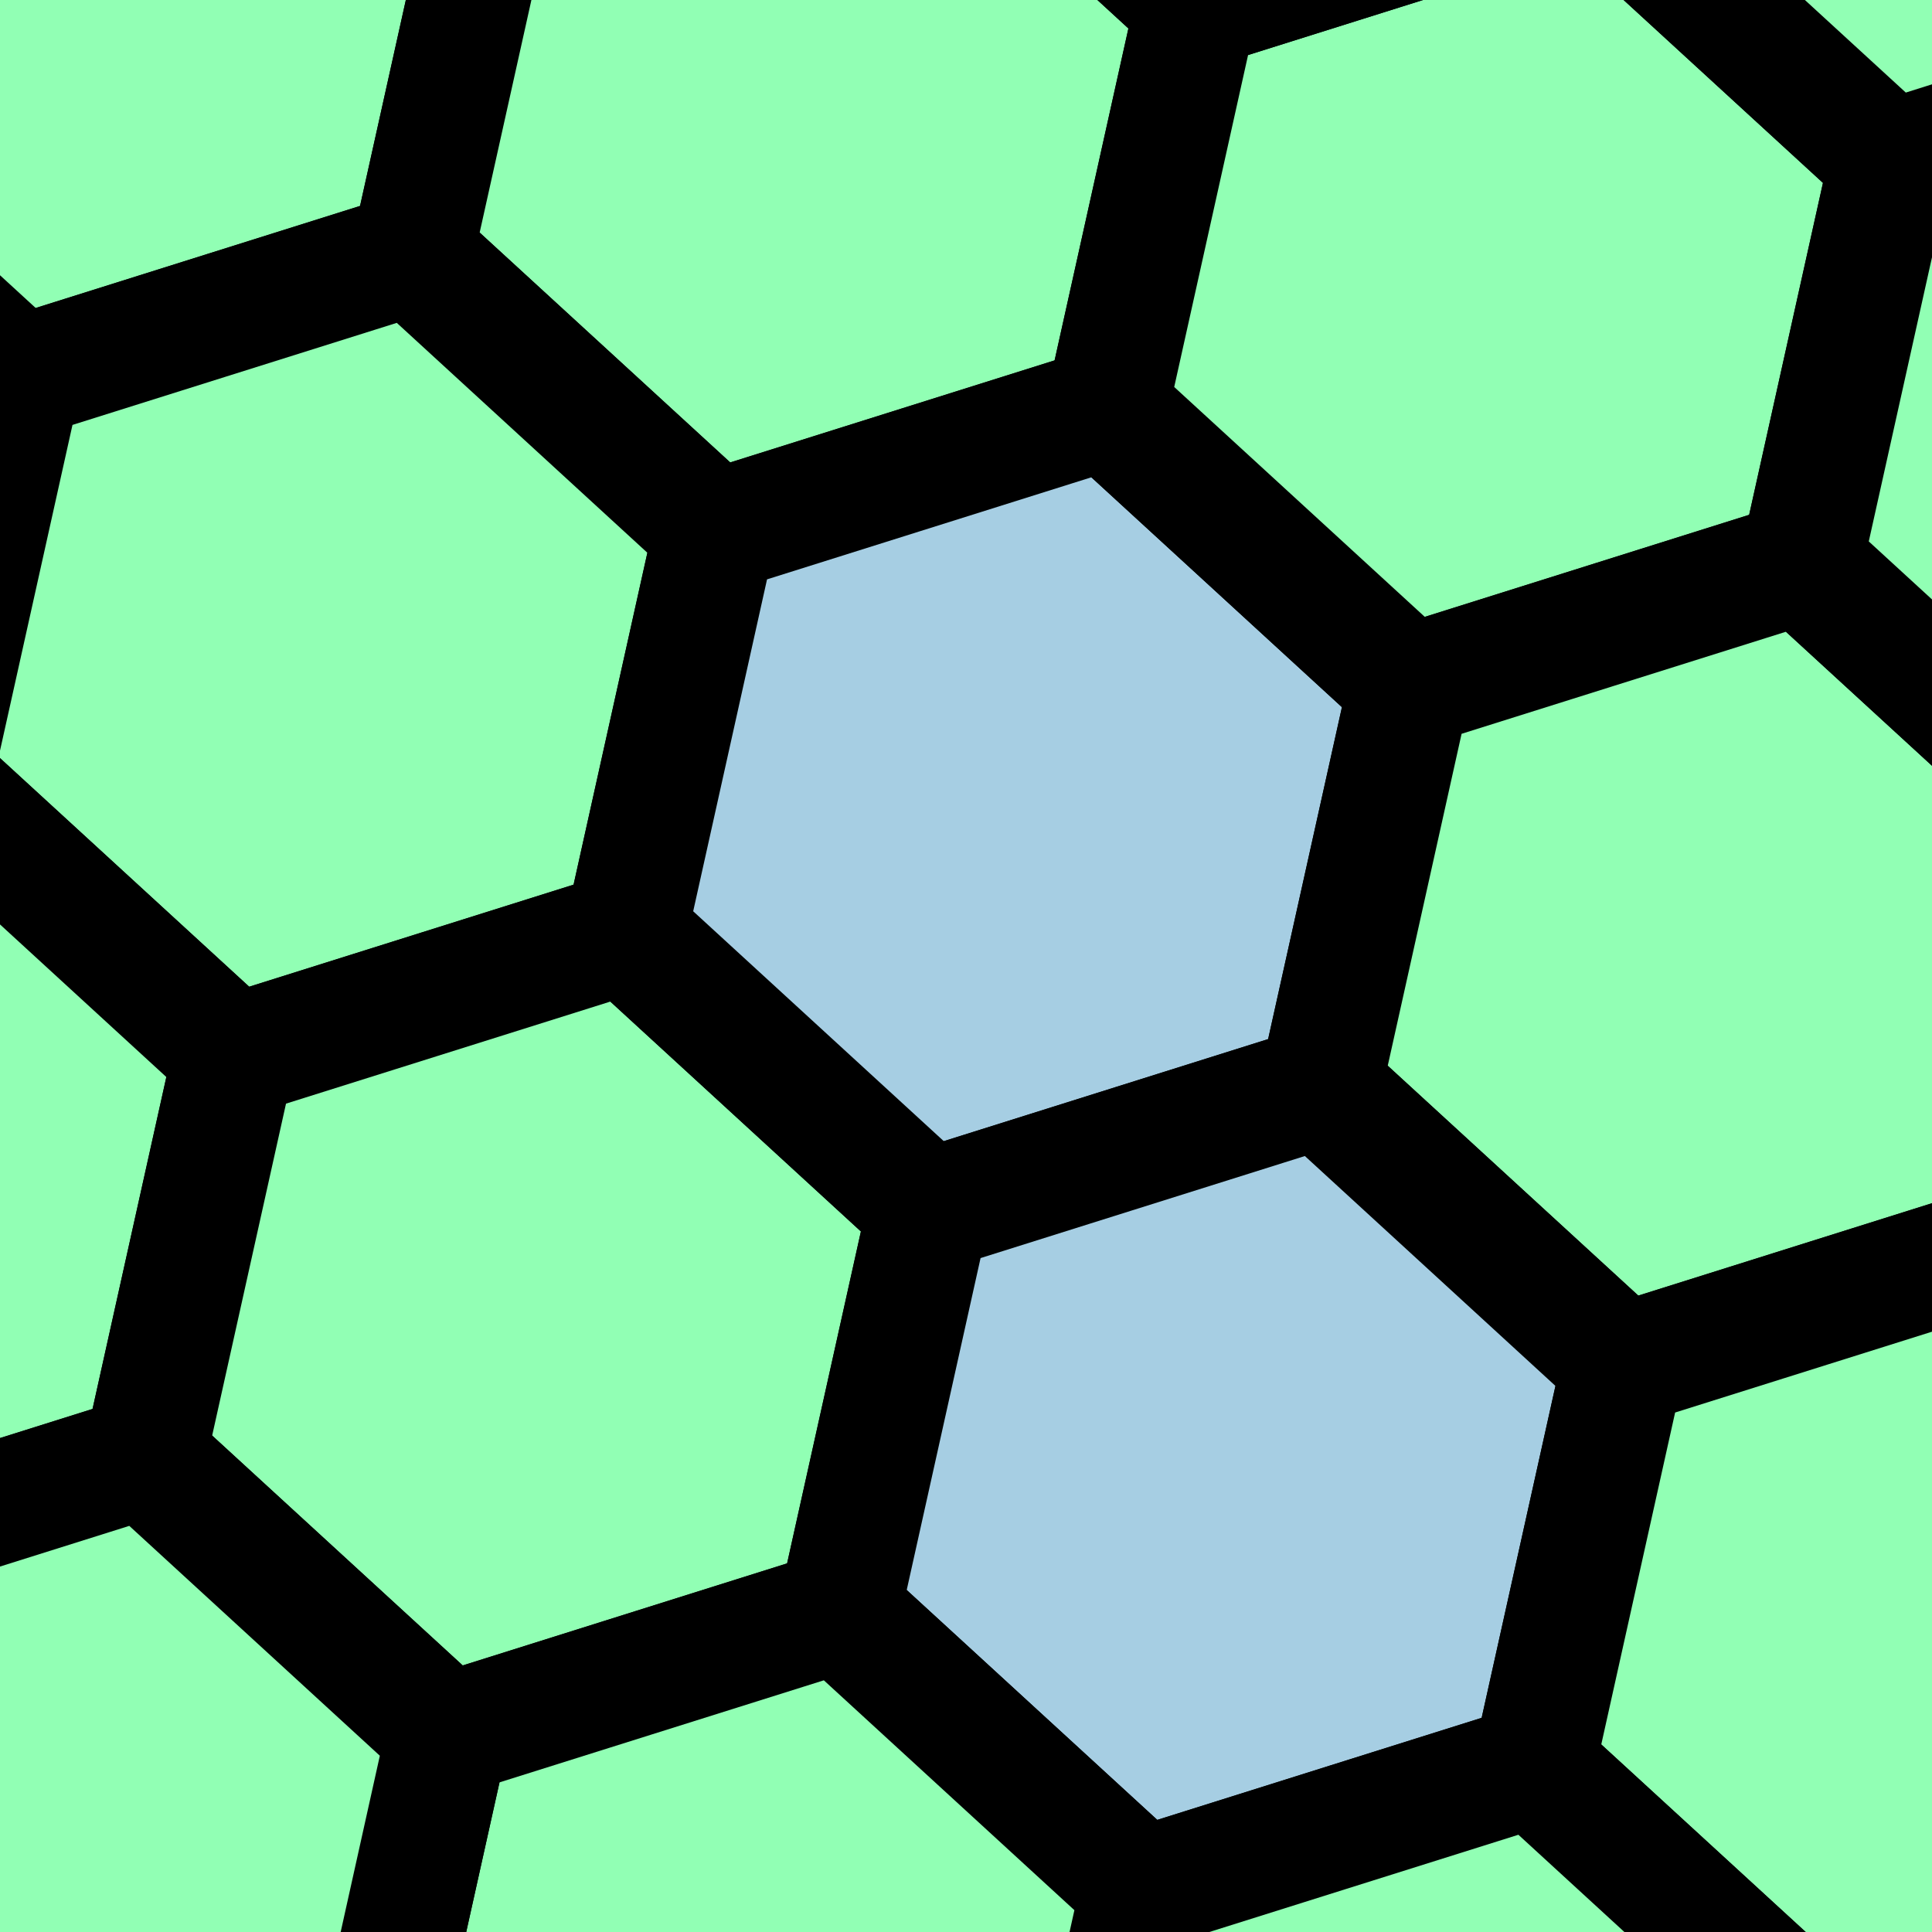
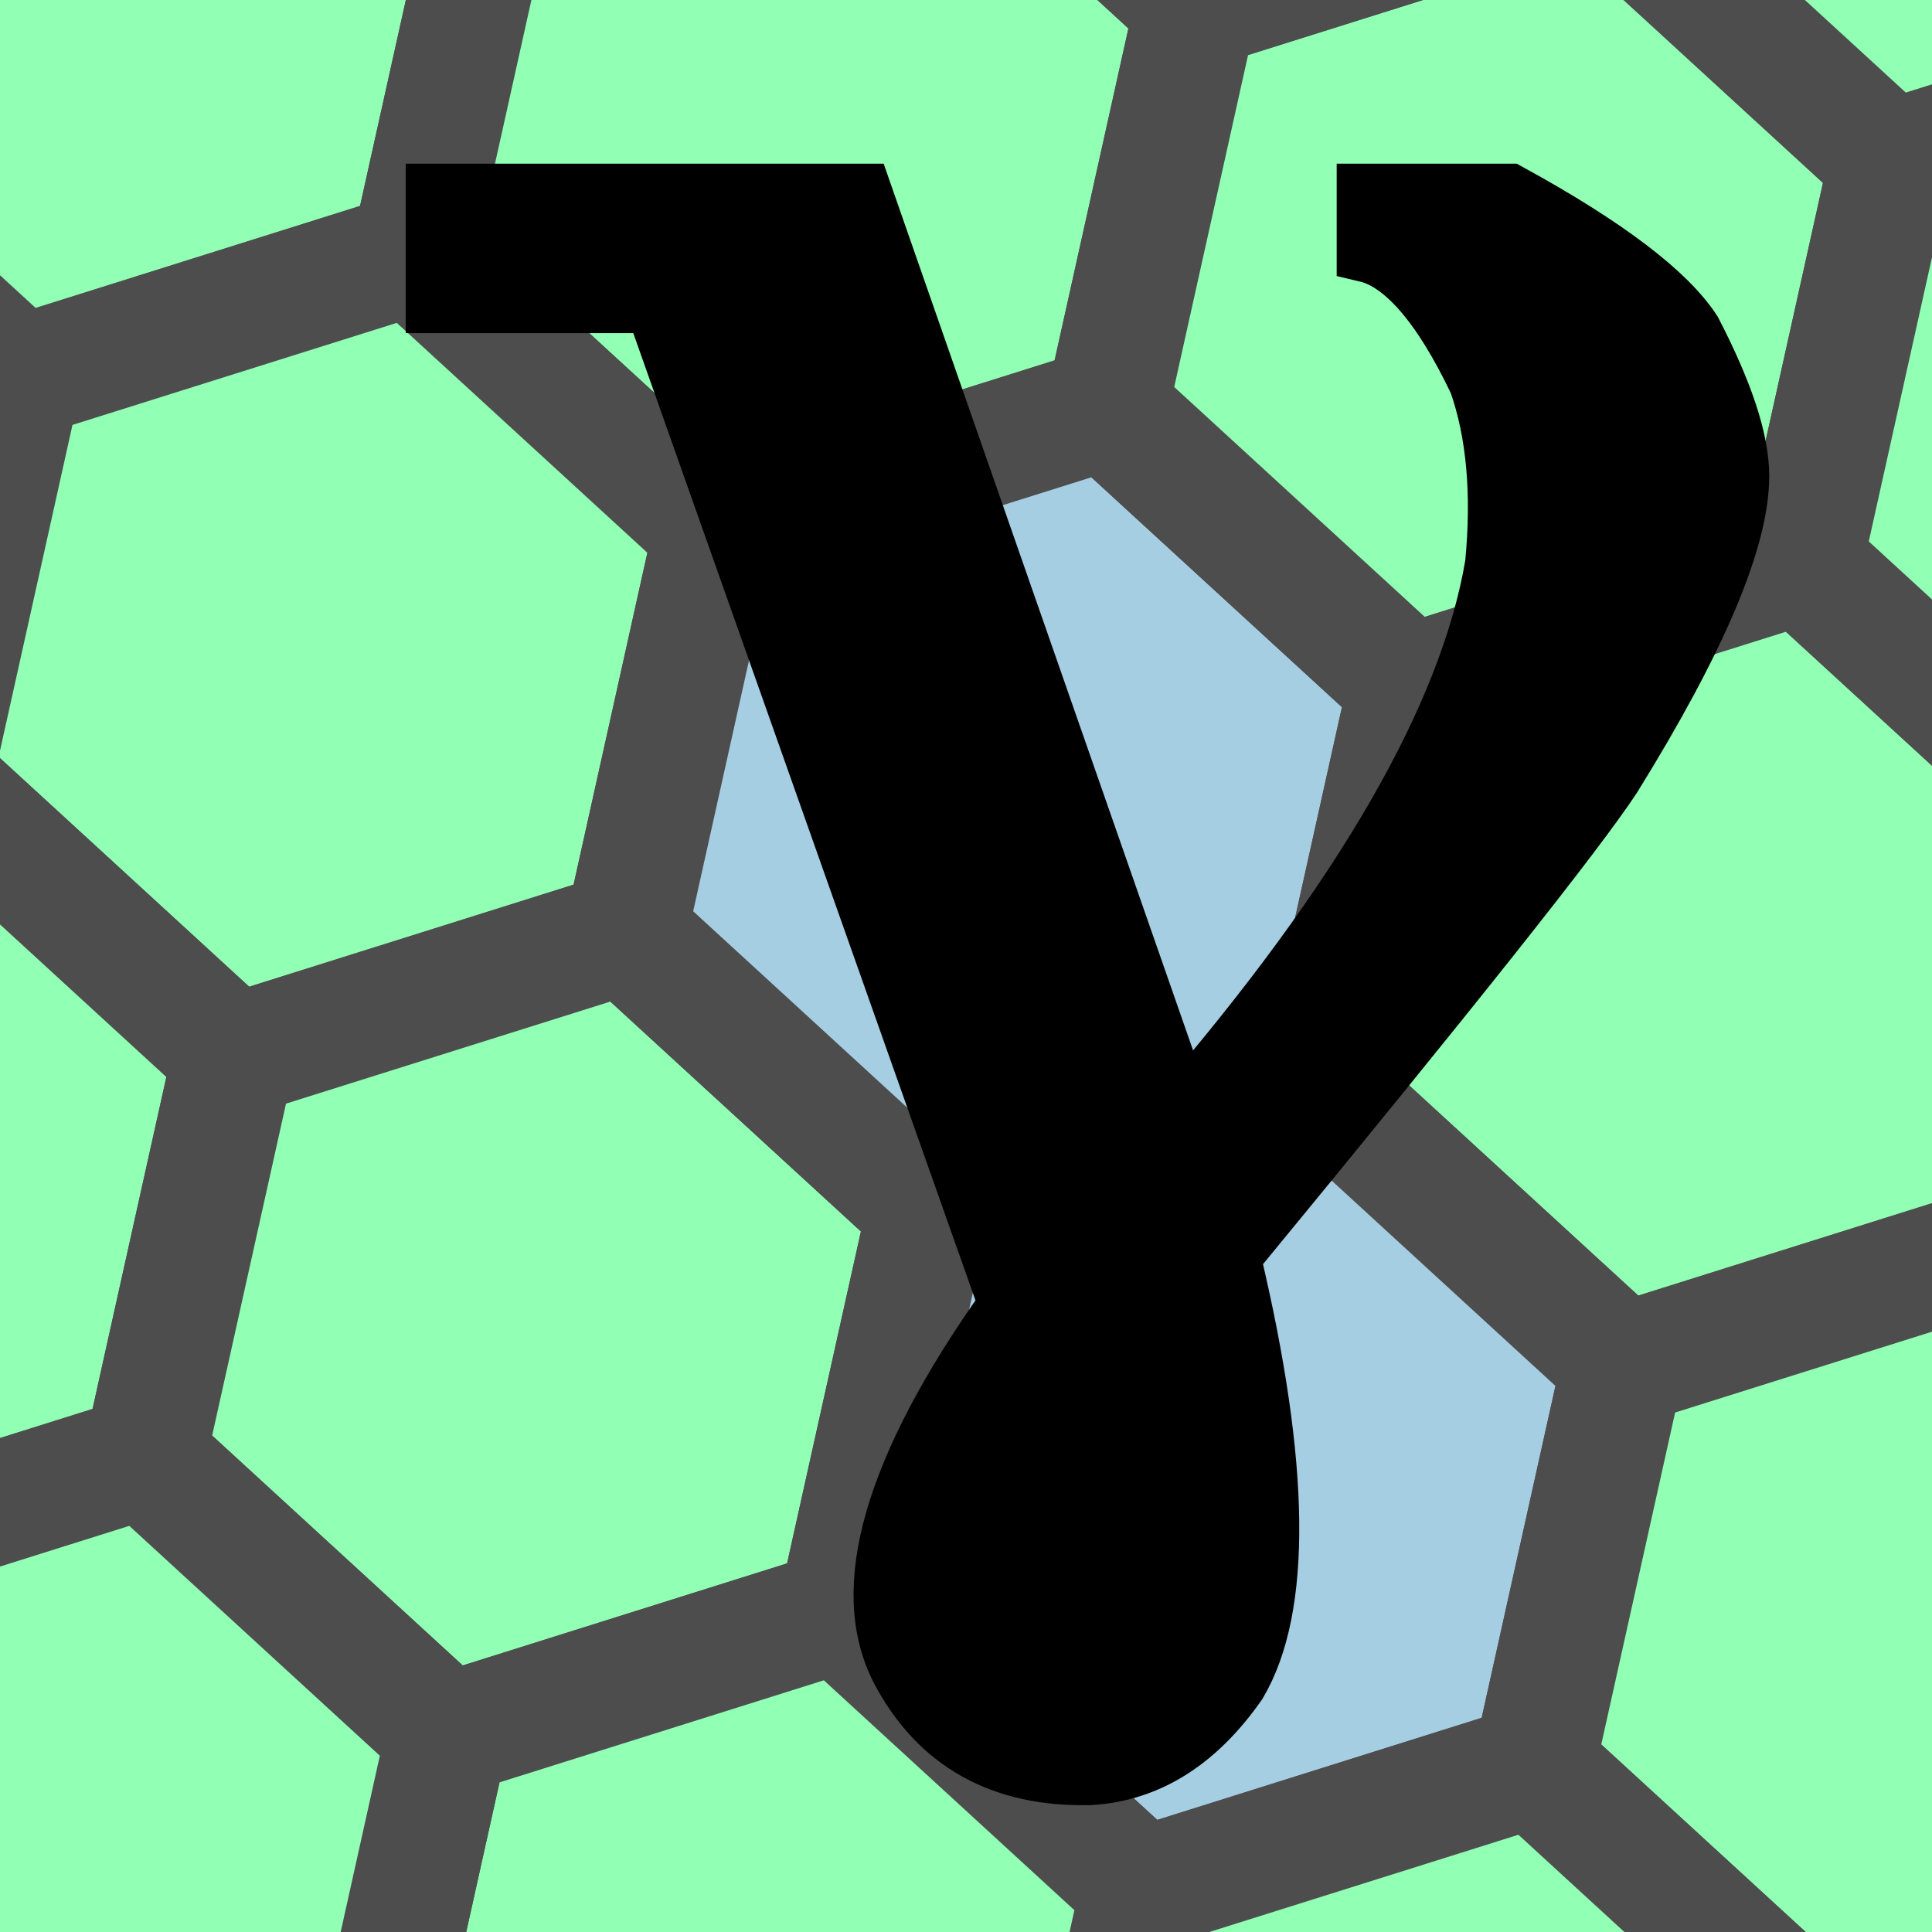
<svg xmlns="http://www.w3.org/2000/svg" width="23" height="23" viewBox="0 0 6.085 6.085" version="1.1" id="svg12">
  <defs id="defs9" />
  <g id="layer3" style="display:inline">
    <rect style="display:inline;fill:#e27000;fill-opacity:1;stroke:none;stroke-width:0.191" id="rect2985" width="6.106" height="6.113" x="0.005" y="0.016" ry="0.948" />
  </g>
  <g id="layer1" style="display:inline">
-     <g id="g2730" transform="matrix(1.458803,0,0,1.458803,-0.9708421,-1.446411)">
-       <path style="fill:#91ffb4;fill-opacity:1;stroke:#000000;stroke-width:1;stroke-miterlimit:4;stroke-dasharray:none" id="path244" d="M 5.879,5.818 2.681,6.824 0.211,4.558 0.939,1.286 4.136,0.28 6.606,2.546 Z" transform="scale(0.2645833)" />
-       <path style="fill:#91ffb4;fill-opacity:1;stroke:#000000;stroke-width:1;stroke-miterlimit:4;stroke-dasharray:none" id="path244-3" transform="matrix(0.2645833,0,0,0.2645833,1.499559,0.3334438)" d="M 5.879,5.818 2.681,6.824 0.211,4.558 0.939,1.286 4.136,0.28 6.606,2.546 Z" />
-       <path style="fill:#91ffb4;fill-opacity:1;stroke:#000000;stroke-width:1;stroke-miterlimit:4;stroke-dasharray:none" id="path244-6" transform="matrix(0.2645833,0,0,0.2645833,0.4610084,1.465378)" d="M 5.879,5.818 2.681,6.824 0.211,4.558 0.939,1.286 4.136,0.28 6.606,2.546 Z" />
-       <path style="fill:#91ffb4;fill-opacity:1;stroke:#000000;stroke-width:1;stroke-miterlimit:4;stroke-dasharray:none" id="path244-7" transform="matrix(0.2645833,0,0,0.2645833,-0.5775417,2.597311)" d="M 5.879,5.818 2.681,6.824 0.211,4.558 0.939,1.286 4.136,0.28 6.606,2.546 Z" />
-       <path style="fill:#91ffb4;fill-opacity:1;stroke:#000000;stroke-width:1;stroke-miterlimit:4;stroke-dasharray:none" id="path244-5" transform="matrix(0.2645833,0,0,0.2645833,0.9220168,2.930755)" d="M 5.879,5.818 2.681,6.824 0.211,4.558 0.939,1.286 4.136,0.28 6.606,2.546 Z" />
-       <path style="fill:#a6cee3;fill-opacity:1;stroke:#000000;stroke-width:1;stroke-miterlimit:4;stroke-dasharray:none" id="path244-35" transform="matrix(0.2645833,0,0,0.2645833,1.960567,1.798822)" d="M 5.879,5.818 2.681,6.824 0.211,4.558 0.939,1.286 4.136,0.28 6.606,2.546 Z" />
-       <path style="fill:#91ffb4;fill-opacity:1;stroke:#000000;stroke-width:1;stroke-miterlimit:4;stroke-dasharray:none" id="path244-62" transform="matrix(0.2645833,0,0,0.2645833,2.999117,0.6668877)" d="M 5.879,5.818 2.681,6.824 0.211,4.558 0.939,1.286 4.136,0.28 6.606,2.546 Z" />
-       <path style="fill:#91ffb4;fill-opacity:1;stroke:#000000;stroke-width:1;stroke-miterlimit:4;stroke-dasharray:none" id="path244-9" transform="matrix(0.2645833,0,0,0.2645833,2.538109,-0.79849)" d="M 5.879,5.818 2.681,6.824 0.211,4.558 0.939,1.286 4.136,0.28 6.606,2.546 Z" />
-       <path style="fill:#91ffb4;fill-opacity:1;stroke:#000000;stroke-width:1;stroke-miterlimit:4;stroke-dasharray:none" id="path244-1" transform="matrix(0.2645833,0,0,0.2645833,3.460125,2.132265)" d="M 5.879,5.818 2.681,6.824 0.211,4.558 0.939,1.286 4.136,0.28 6.606,2.546 Z" />
-       <path style="fill:#a6cee3;fill-opacity:1;stroke:#000000;stroke-width:1;stroke-miterlimit:4;stroke-dasharray:none" id="path244-2" transform="matrix(0.2645833,0,0,0.2645833,2.421575,3.264199)" d="M 5.879,5.818 2.681,6.824 0.211,4.558 0.939,1.286 4.136,0.28 6.606,2.546 Z" />
-       <path style="fill:#91ffb4;fill-opacity:1;stroke:#000000;stroke-width:1;stroke-miterlimit:4;stroke-dasharray:none" id="path244-70" transform="matrix(0.2645833,0,0,0.2645833,3.921134,3.597643)" d="M 5.879,5.818 2.681,6.824 0.211,4.558 0.939,1.286 4.136,0.28 6.606,2.546 Z" />
-       <path style="fill:#91ffb4;fill-opacity:1;stroke:#000000;stroke-width:1;stroke-miterlimit:4;stroke-dasharray:none" id="path244-93" transform="matrix(0.2645833,0,0,0.2645833,2.882584,4.729577)" d="M 5.879,5.818 2.681,6.824 0.211,4.558 0.939,1.286 4.136,0.28 6.606,2.546 Z" />
-       <path style="fill:#91ffb4;fill-opacity:1;stroke:#000000;stroke-width:1;stroke-miterlimit:4;stroke-dasharray:none" id="path244-60" transform="matrix(0.2645833,0,0,0.2645833,1.383025,4.396133)" d="M 5.879,5.818 2.681,6.824 0.211,4.558 0.939,1.286 4.136,0.28 6.606,2.546 Z" />
-       <path style="fill:#91ffb4;fill-opacity:1;stroke:#000000;stroke-width:1;stroke-miterlimit:4;stroke-dasharray:none" id="path244-626" transform="matrix(0.2645833,0,0,0.2645833,-0.1165333,4.062689)" d="M 5.879,5.818 2.681,6.824 0.211,4.558 0.939,1.286 4.136,0.28 6.606,2.546 Z" />
-       <path style="fill:#91ffb4;fill-opacity:1;stroke:#000000;stroke-width:1;stroke-miterlimit:4;stroke-dasharray:none" id="path244-18" transform="matrix(0.2645833,0,0,0.2645833,4.498676,1.000331)" d="M 5.879,5.818 2.681,6.824 0.211,4.558 0.939,1.286 4.136,0.28 6.606,2.546 Z" />
-       <path style="fill:#91ffb4;fill-opacity:1;stroke:#000000;stroke-width:1;stroke-miterlimit:4;stroke-dasharray:none" id="path244-79" transform="matrix(0.2645833,0,0,0.2645833,4.037667,-0.4650461)" d="M 5.879,5.818 2.681,6.824 0.211,4.558 0.939,1.286 4.136,0.28 6.606,2.546 Z" />
+     <g id="g2730" transform="matrix(1.458803,0,0,1.458803,-0.9708421,-1.446411)" style="stroke:#4d4d4d">
+       <path style="fill:#91ffb4;fill-opacity:1;stroke:#4d4d4d;stroke-width:1;stroke-miterlimit:4;stroke-dasharray:none" id="path244" d="M 5.879,5.818 2.681,6.824 0.211,4.558 0.939,1.286 4.136,0.28 6.606,2.546 Z" transform="scale(0.2645833)" />
+       <path style="fill:#91ffb4;fill-opacity:1;stroke:#4d4d4d;stroke-width:1;stroke-miterlimit:4;stroke-dasharray:none" id="path244-3" transform="matrix(0.2645833,0,0,0.2645833,1.499559,0.3334438)" d="M 5.879,5.818 2.681,6.824 0.211,4.558 0.939,1.286 4.136,0.28 6.606,2.546 Z" />
+       <path style="fill:#91ffb4;fill-opacity:1;stroke:#4d4d4d;stroke-width:1;stroke-miterlimit:4;stroke-dasharray:none" id="path244-6" transform="matrix(0.2645833,0,0,0.2645833,0.4610084,1.465378)" d="M 5.879,5.818 2.681,6.824 0.211,4.558 0.939,1.286 4.136,0.28 6.606,2.546 Z" />
+       <path style="fill:#91ffb4;fill-opacity:1;stroke:#4d4d4d;stroke-width:1;stroke-miterlimit:4;stroke-dasharray:none" id="path244-7" transform="matrix(0.2645833,0,0,0.2645833,-0.5775417,2.597311)" d="M 5.879,5.818 2.681,6.824 0.211,4.558 0.939,1.286 4.136,0.28 6.606,2.546 Z" />
+       <path style="fill:#91ffb4;fill-opacity:1;stroke:#4d4d4d;stroke-width:1;stroke-miterlimit:4;stroke-dasharray:none" id="path244-5" transform="matrix(0.2645833,0,0,0.2645833,0.9220168,2.930755)" d="M 5.879,5.818 2.681,6.824 0.211,4.558 0.939,1.286 4.136,0.28 6.606,2.546 Z" />
+       <path style="fill:#a6cee3;fill-opacity:1;stroke:#4d4d4d;stroke-width:1;stroke-miterlimit:4;stroke-dasharray:none" id="path244-35" transform="matrix(0.2645833,0,0,0.2645833,1.960567,1.798822)" d="M 5.879,5.818 2.681,6.824 0.211,4.558 0.939,1.286 4.136,0.28 6.606,2.546 Z" />
+       <path style="fill:#91ffb4;fill-opacity:1;stroke:#4d4d4d;stroke-width:1;stroke-miterlimit:4;stroke-dasharray:none" id="path244-62" transform="matrix(0.2645833,0,0,0.2645833,2.999117,0.6668877)" d="M 5.879,5.818 2.681,6.824 0.211,4.558 0.939,1.286 4.136,0.28 6.606,2.546 Z" />
+       <path style="fill:#91ffb4;fill-opacity:1;stroke:#4d4d4d;stroke-width:1;stroke-miterlimit:4;stroke-dasharray:none" id="path244-9" transform="matrix(0.2645833,0,0,0.2645833,2.538109,-0.79849)" d="M 5.879,5.818 2.681,6.824 0.211,4.558 0.939,1.286 4.136,0.28 6.606,2.546 Z" />
+       <path style="fill:#91ffb4;fill-opacity:1;stroke:#4d4d4d;stroke-width:1;stroke-miterlimit:4;stroke-dasharray:none" id="path244-1" transform="matrix(0.2645833,0,0,0.2645833,3.460125,2.132265)" d="M 5.879,5.818 2.681,6.824 0.211,4.558 0.939,1.286 4.136,0.28 6.606,2.546 Z" />
+       <path style="fill:#a6cee3;fill-opacity:1;stroke:#4d4d4d;stroke-width:1;stroke-miterlimit:4;stroke-dasharray:none" id="path244-2" transform="matrix(0.2645833,0,0,0.2645833,2.421575,3.264199)" d="M 5.879,5.818 2.681,6.824 0.211,4.558 0.939,1.286 4.136,0.28 6.606,2.546 Z" />
+       <path style="fill:#91ffb4;fill-opacity:1;stroke:#4d4d4d;stroke-width:1;stroke-miterlimit:4;stroke-dasharray:none" id="path244-70" transform="matrix(0.2645833,0,0,0.2645833,3.921134,3.597643)" d="M 5.879,5.818 2.681,6.824 0.211,4.558 0.939,1.286 4.136,0.28 6.606,2.546 Z" />
+       <path style="fill:#91ffb4;fill-opacity:1;stroke:#4d4d4d;stroke-width:1;stroke-miterlimit:4;stroke-dasharray:none" id="path244-93" transform="matrix(0.2645833,0,0,0.2645833,2.882584,4.729577)" d="M 5.879,5.818 2.681,6.824 0.211,4.558 0.939,1.286 4.136,0.28 6.606,2.546 Z" />
+       <path style="fill:#91ffb4;fill-opacity:1;stroke:#4d4d4d;stroke-width:1;stroke-miterlimit:4;stroke-dasharray:none" id="path244-60" transform="matrix(0.2645833,0,0,0.2645833,1.383025,4.396133)" d="M 5.879,5.818 2.681,6.824 0.211,4.558 0.939,1.286 4.136,0.28 6.606,2.546 Z" />
+       <path style="fill:#91ffb4;fill-opacity:1;stroke:#4d4d4d;stroke-width:1;stroke-miterlimit:4;stroke-dasharray:none" id="path244-626" transform="matrix(0.2645833,0,0,0.2645833,-0.1165333,4.062689)" d="M 5.879,5.818 2.681,6.824 0.211,4.558 0.939,1.286 4.136,0.28 6.606,2.546 Z" />
+       <path style="fill:#91ffb4;fill-opacity:1;stroke:#4d4d4d;stroke-width:1;stroke-miterlimit:4;stroke-dasharray:none" id="path244-18" transform="matrix(0.2645833,0,0,0.2645833,4.498676,1.000331)" d="M 5.879,5.818 2.681,6.824 0.211,4.558 0.939,1.286 4.136,0.28 6.606,2.546 Z" />
+       <path style="fill:#91ffb4;fill-opacity:1;stroke:#4d4d4d;stroke-width:1;stroke-miterlimit:4;stroke-dasharray:none" id="path244-79" transform="matrix(0.2645833,0,0,0.2645833,4.037667,-0.4650461)" d="M 5.879,5.818 2.681,6.824 0.211,4.558 0.939,1.286 4.136,0.28 6.606,2.546 Z" />
    </g>
  </g>
+   <g id="layer2" style="display:inline">
+     <text xml:space="preserve" style="font-style:normal;font-weight:normal;font-size:6.82px;line-height:1.25;font-family:sans-serif;display:inline;fill:#ff0000;fill-opacity:1;stroke:#ff0000;stroke-width:0.17" x="1.31" y="4.182" id="text13579" transform="scale(1.074869,0.9303456)">
+       <tspan id="tspan13577" style="fill:#ff0000;stroke:#ff0000;stroke-width:0.17" x="1.31" y="4.182" />
+     </text>
+     <text xml:space="preserve" style="font-style:normal;font-variant:normal;font-weight:normal;font-stretch:normal;font-size:7.406px;line-height:1.25;font-family:'DejaVu Math TeX Gyre';-inkscape-font-specification:'DejaVu Math TeX Gyre, Normal';font-variant-ligatures:normal;font-variant-caps:normal;font-variant-numeric:normal;font-variant-east-asian:normal;display:inline;fill:#000000;fill-opacity:1;stroke:#000000;stroke-width:0.185" x="0.683" y="4.492" id="text13579-4" transform="scale(1.078502,0.9272116)">
+       <tspan id="tspan13577-1" style="font-style:normal;font-variant:normal;font-weight:normal;font-stretch:normal;font-size:7.406px;font-family:'DejaVu Math TeX Gyre';-inkscape-font-specification:'DejaVu Math TeX Gyre, Normal';font-variant-ligatures:normal;font-variant-caps:normal;font-variant-numeric:normal;font-variant-east-asian:normal;fill:#000000;stroke:#000000;stroke-width:0.185" x="0.683" y="4.492">γ</tspan>
+     </text>
+   </g>
</svg>
